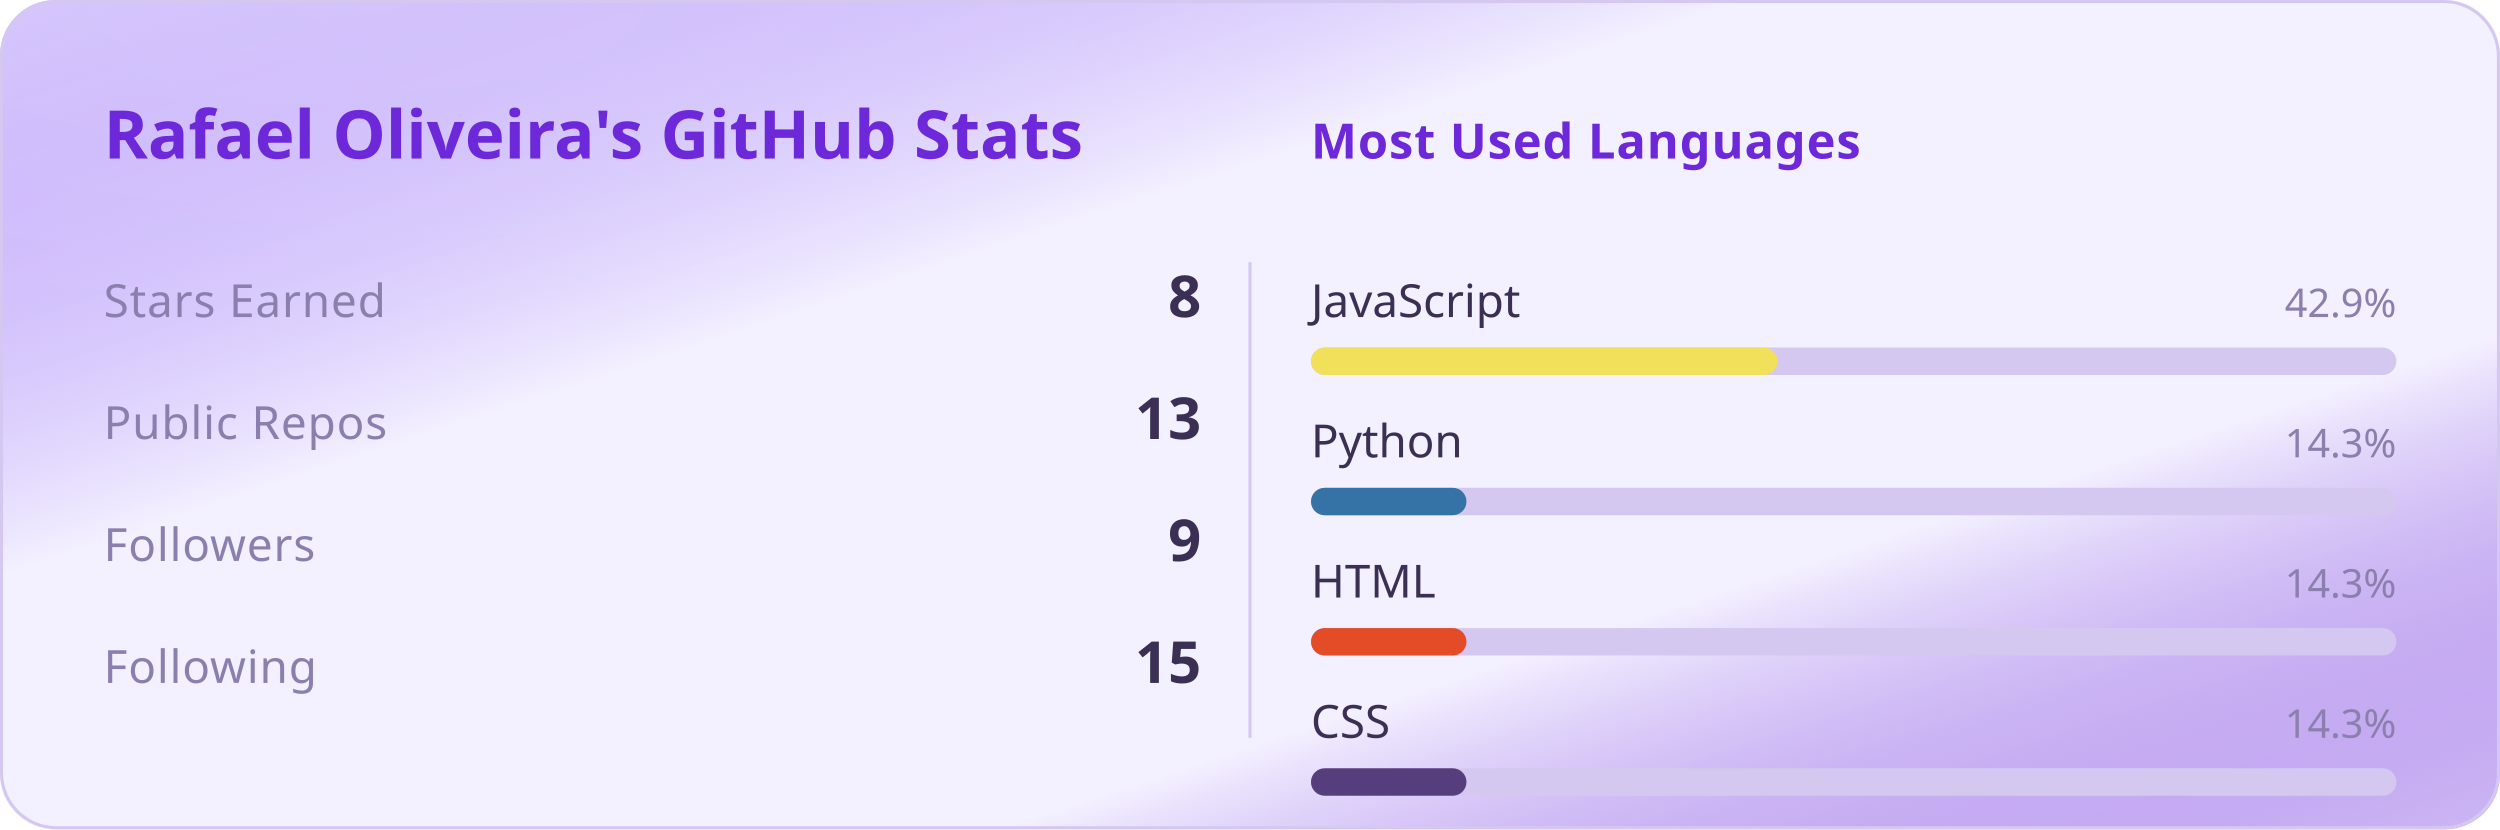
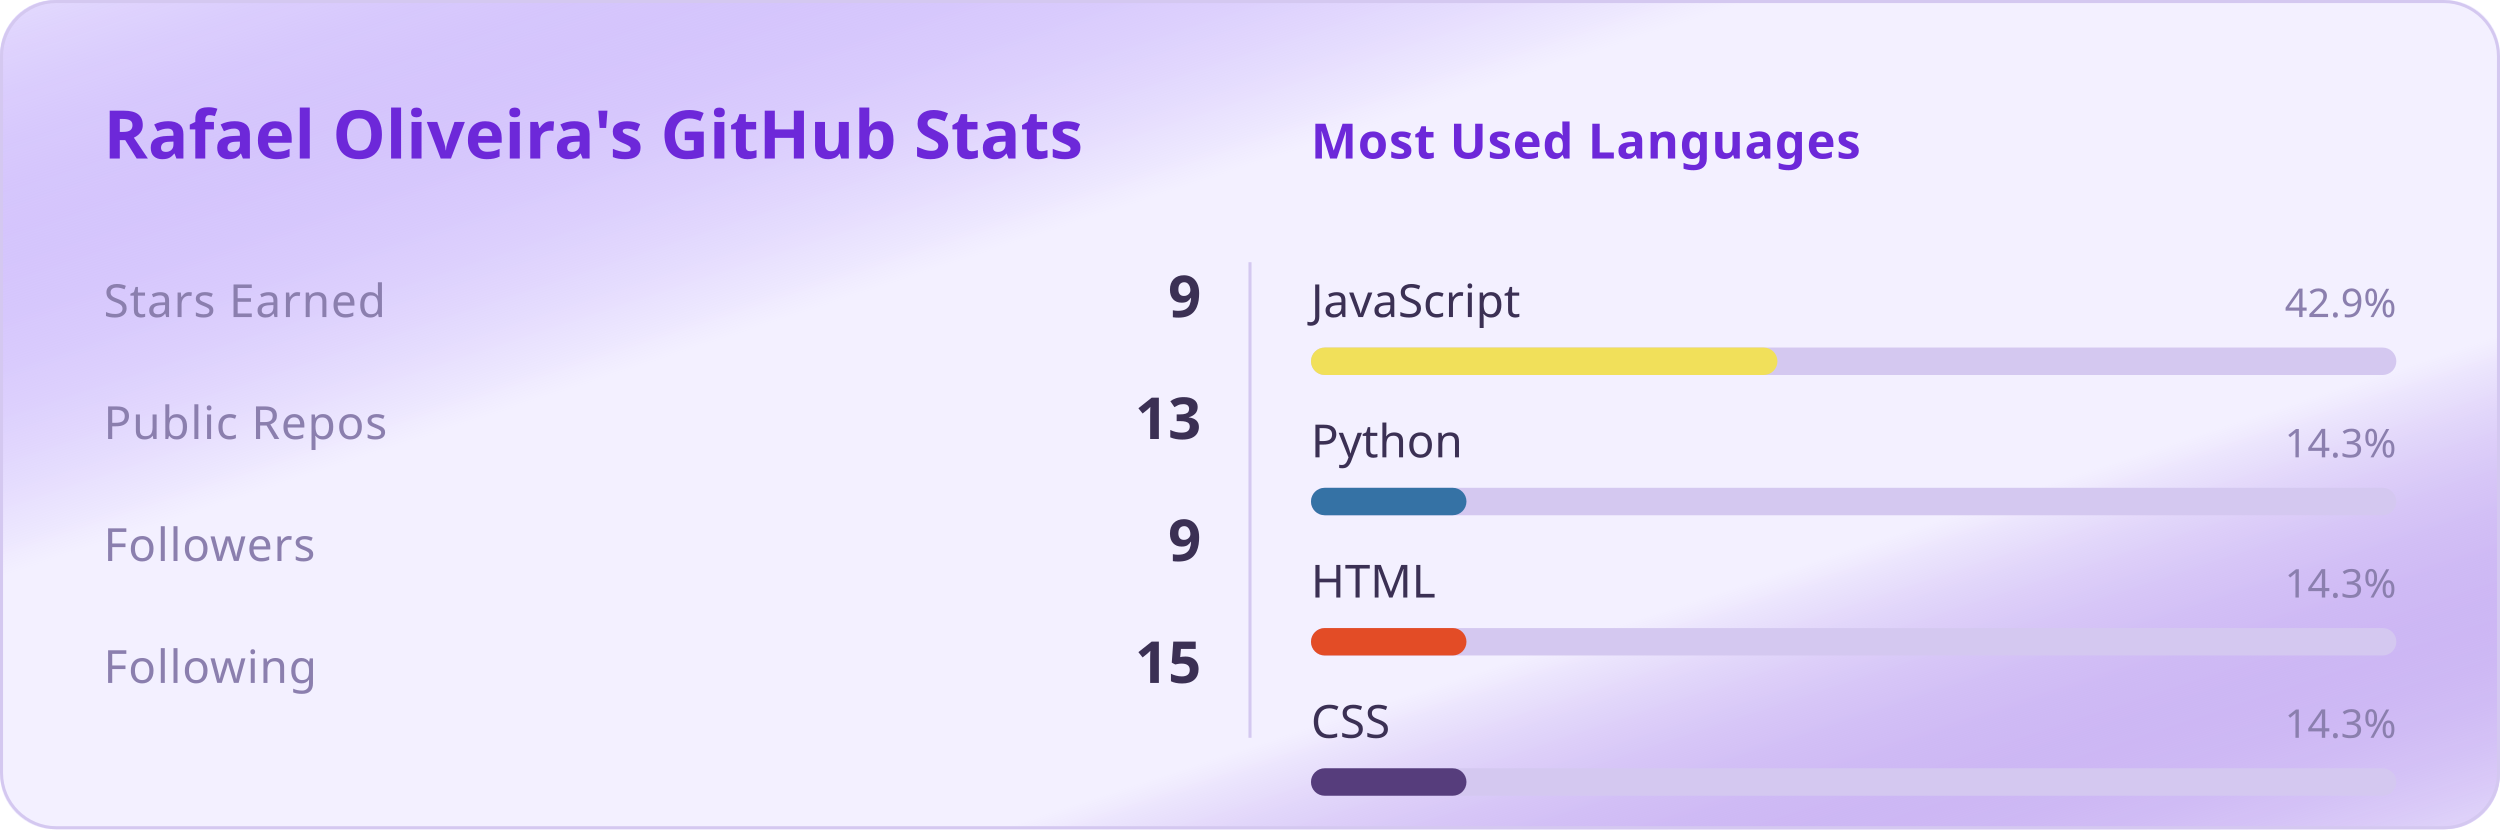
<svg xmlns="http://www.w3.org/2000/svg" width="820" height="272" viewBox="0 0 820 272" fill="none" role="img">
  <style>
    .bar-fill { transform-box: fill-box; transform-origin: left center; animation: gg-grow 0.9s ease-out backwards; }
    .vbar { transform-box: fill-box; transform-origin: center bottom; animation: gg-rise 0.9s ease-out backwards; }
    .gg-seg { animation: gg-fade 0.8s ease-out backwards; }
    .gg-ring { animation: gg-fade 1s ease-out backwards; }
    @keyframes gg-grow { from { transform: scaleX(0); } }
    @keyframes gg-rise { from { transform: scaleY(0); } }
    @keyframes gg-fade { from { opacity: 0.15; } }
  </style>
  <defs>
    <clipPath id="gg-clip">
      <rect width="820" height="272" rx="18" />
    </clipPath>
    <linearGradient id="gg-g1" x1="0" y1="0" x2="1" y2="1">
-       <stop offset="0%" stop-color="#8b5cf6" stop-opacity="0.30" />
+       <stop offset="0%" stop-color="#8b5cf6" stop-opacity="0.14" />
      <stop offset="35%" stop-color="#f3f0ff" />
      <stop offset="70%" stop-color="#f3f0ff" />
-       <stop offset="100%" stop-color="#6d28d9" stop-opacity="0.28" />
+       <stop offset="100%" stop-color="#6d28d9" stop-opacity="0.12" />
    </linearGradient>
-     <radialGradient id="gg-hl" cx="0.15" cy="0.0" r="0.9">
-       <stop offset="0%" stop-color="#ffffff" stop-opacity="0.10" />
-       <stop offset="45%" stop-color="#ffffff" stop-opacity="0" />
-     </radialGradient>
  </defs>
  <rect width="820" height="272" rx="18" fill="#f3f0ff" />
  <rect width="820" height="272" rx="18" fill="url(#gg-g1)" />
-   <rect width="820" height="272" rx="18" fill="url(#gg-hl)" />
  <rect x="0.5" y="0.5" width="819" height="271" rx="18" fill="none" stroke="#d4c8f0" stroke-width="1" />
  <text x="34" y="52" fill="#6d28d9" font-family="'Segoe UI', Ubuntu, 'Helvetica Neue', Sans-Serif" font-size="22" font-weight="700">Rafael Oliveira's GitHub Stats</text>
  <g class="row" style="animation-delay:0.15s">
    <text x="34" y="104" fill="#8b7fae" font-family="'Segoe UI', Ubuntu, 'Helvetica Neue', Sans-Serif" font-size="15" letter-spacing="0.3">Stars Earned</text>
-     <text x="394" y="104" text-anchor="end" fill="#3b3054" font-family="'Segoe UI', Ubuntu, 'Helvetica Neue', Sans-Serif" font-size="19" font-weight="700">8</text>
+     <text x="394" y="104" text-anchor="end" fill="#3b3054" font-family="'Segoe UI', Ubuntu, 'Helvetica Neue', Sans-Serif" font-size="19" font-weight="700">9</text>
  </g>
  <g class="row" style="animation-delay:0.27s">
    <text x="34" y="144" fill="#8b7fae" font-family="'Segoe UI', Ubuntu, 'Helvetica Neue', Sans-Serif" font-size="15" letter-spacing="0.3">Public Repos</text>
    <text x="394" y="144" text-anchor="end" fill="#3b3054" font-family="'Segoe UI', Ubuntu, 'Helvetica Neue', Sans-Serif" font-size="19" font-weight="700">13</text>
  </g>
  <g class="row" style="animation-delay:0.39s">
    <text x="34" y="184" fill="#8b7fae" font-family="'Segoe UI', Ubuntu, 'Helvetica Neue', Sans-Serif" font-size="15" letter-spacing="0.3">Followers</text>
    <text x="394" y="184" text-anchor="end" fill="#3b3054" font-family="'Segoe UI', Ubuntu, 'Helvetica Neue', Sans-Serif" font-size="19" font-weight="700">9</text>
  </g>
  <g class="row" style="animation-delay:0.51s">
    <text x="34" y="224" fill="#8b7fae" font-family="'Segoe UI', Ubuntu, 'Helvetica Neue', Sans-Serif" font-size="15" letter-spacing="0.3">Following</text>
    <text x="394" y="224" text-anchor="end" fill="#3b3054" font-family="'Segoe UI', Ubuntu, 'Helvetica Neue', Sans-Serif" font-size="19" font-weight="700">15</text>
  </g>
  <line x1="410" y1="86" x2="410" y2="242" stroke="#d4c8f0" stroke-width="1" />
  <text x="430" y="52" fill="#6d28d9" font-family="'Segoe UI', Ubuntu, 'Helvetica Neue', Sans-Serif" font-size="16" font-weight="600" letter-spacing="0.3">Most Used Languages</text>
  <g class="row" style="animation-delay:0.2s">
    <text x="430" y="104" fill="#3b3054" font-family="'Segoe UI', Ubuntu, 'Helvetica Neue', Sans-Serif" font-size="15">JavaScript</text>
    <text x="786" y="104" text-anchor="end" fill="#8b7fae" font-family="'Segoe UI', Ubuntu, 'Helvetica Neue', Sans-Serif" font-size="13">42.9%</text>
    <rect x="430" y="114" width="356" height="9" rx="4.5" fill="#d4c8f0" />
    <rect class="bar-fill" x="430" y="114" width="153" height="9" rx="4.5" fill="#f1e05a" />
  </g>
  <g class="row" style="animation-delay:0.3s">
    <text x="430" y="150" fill="#3b3054" font-family="'Segoe UI', Ubuntu, 'Helvetica Neue', Sans-Serif" font-size="15">Python</text>
    <text x="786" y="150" text-anchor="end" fill="#8b7fae" font-family="'Segoe UI', Ubuntu, 'Helvetica Neue', Sans-Serif" font-size="13">14.3%</text>
    <rect x="430" y="160" width="356" height="9" rx="4.5" fill="#d4c8f0" />
    <rect class="bar-fill" x="430" y="160" width="51" height="9" rx="4.5" fill="#3572A5" />
  </g>
  <g class="row" style="animation-delay:0.4s">
    <text x="430" y="196" fill="#3b3054" font-family="'Segoe UI', Ubuntu, 'Helvetica Neue', Sans-Serif" font-size="15">HTML</text>
    <text x="786" y="196" text-anchor="end" fill="#8b7fae" font-family="'Segoe UI', Ubuntu, 'Helvetica Neue', Sans-Serif" font-size="13">14.3%</text>
    <rect x="430" y="206" width="356" height="9" rx="4.5" fill="#d4c8f0" />
    <rect class="bar-fill" x="430" y="206" width="51" height="9" rx="4.5" fill="#e34c26" />
  </g>
  <g class="row" style="animation-delay:0.5s">
    <text x="430" y="242" fill="#3b3054" font-family="'Segoe UI', Ubuntu, 'Helvetica Neue', Sans-Serif" font-size="15">CSS</text>
    <text x="786" y="242" text-anchor="end" fill="#8b7fae" font-family="'Segoe UI', Ubuntu, 'Helvetica Neue', Sans-Serif" font-size="13">14.3%</text>
    <rect x="430" y="252" width="356" height="9" rx="4.5" fill="#d4c8f0" />
    <rect class="bar-fill" x="430" y="252" width="51" height="9" rx="4.5" fill="#563d7c" />
  </g>
</svg>
